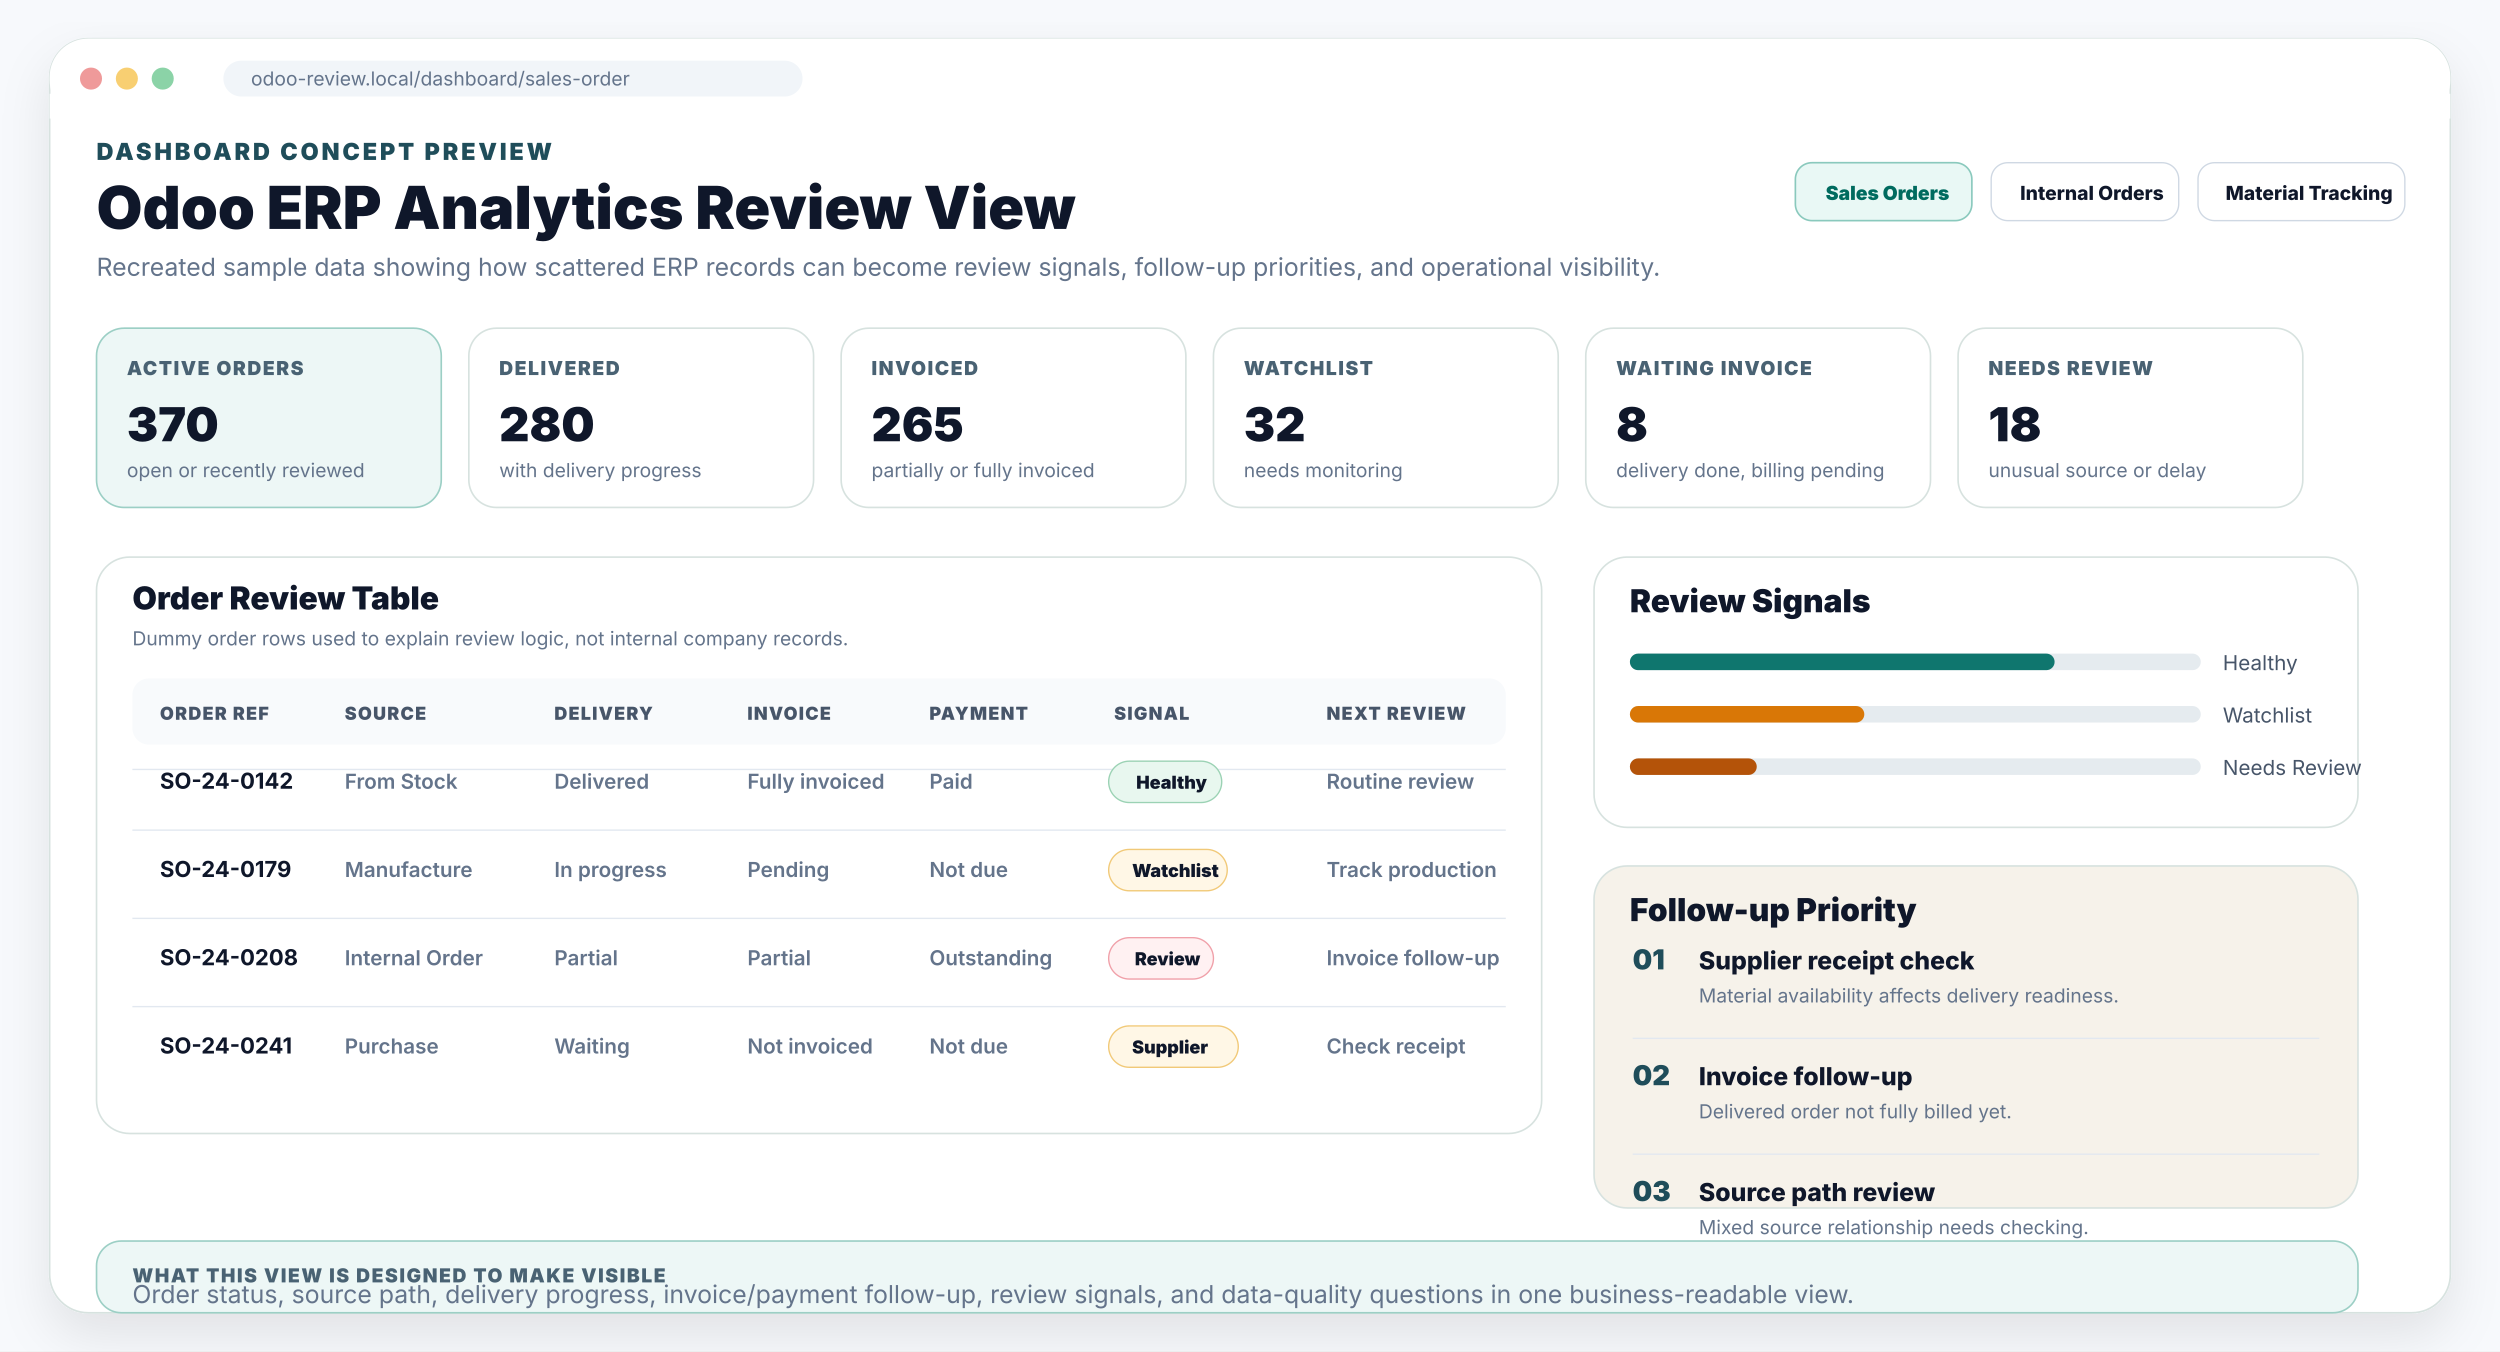
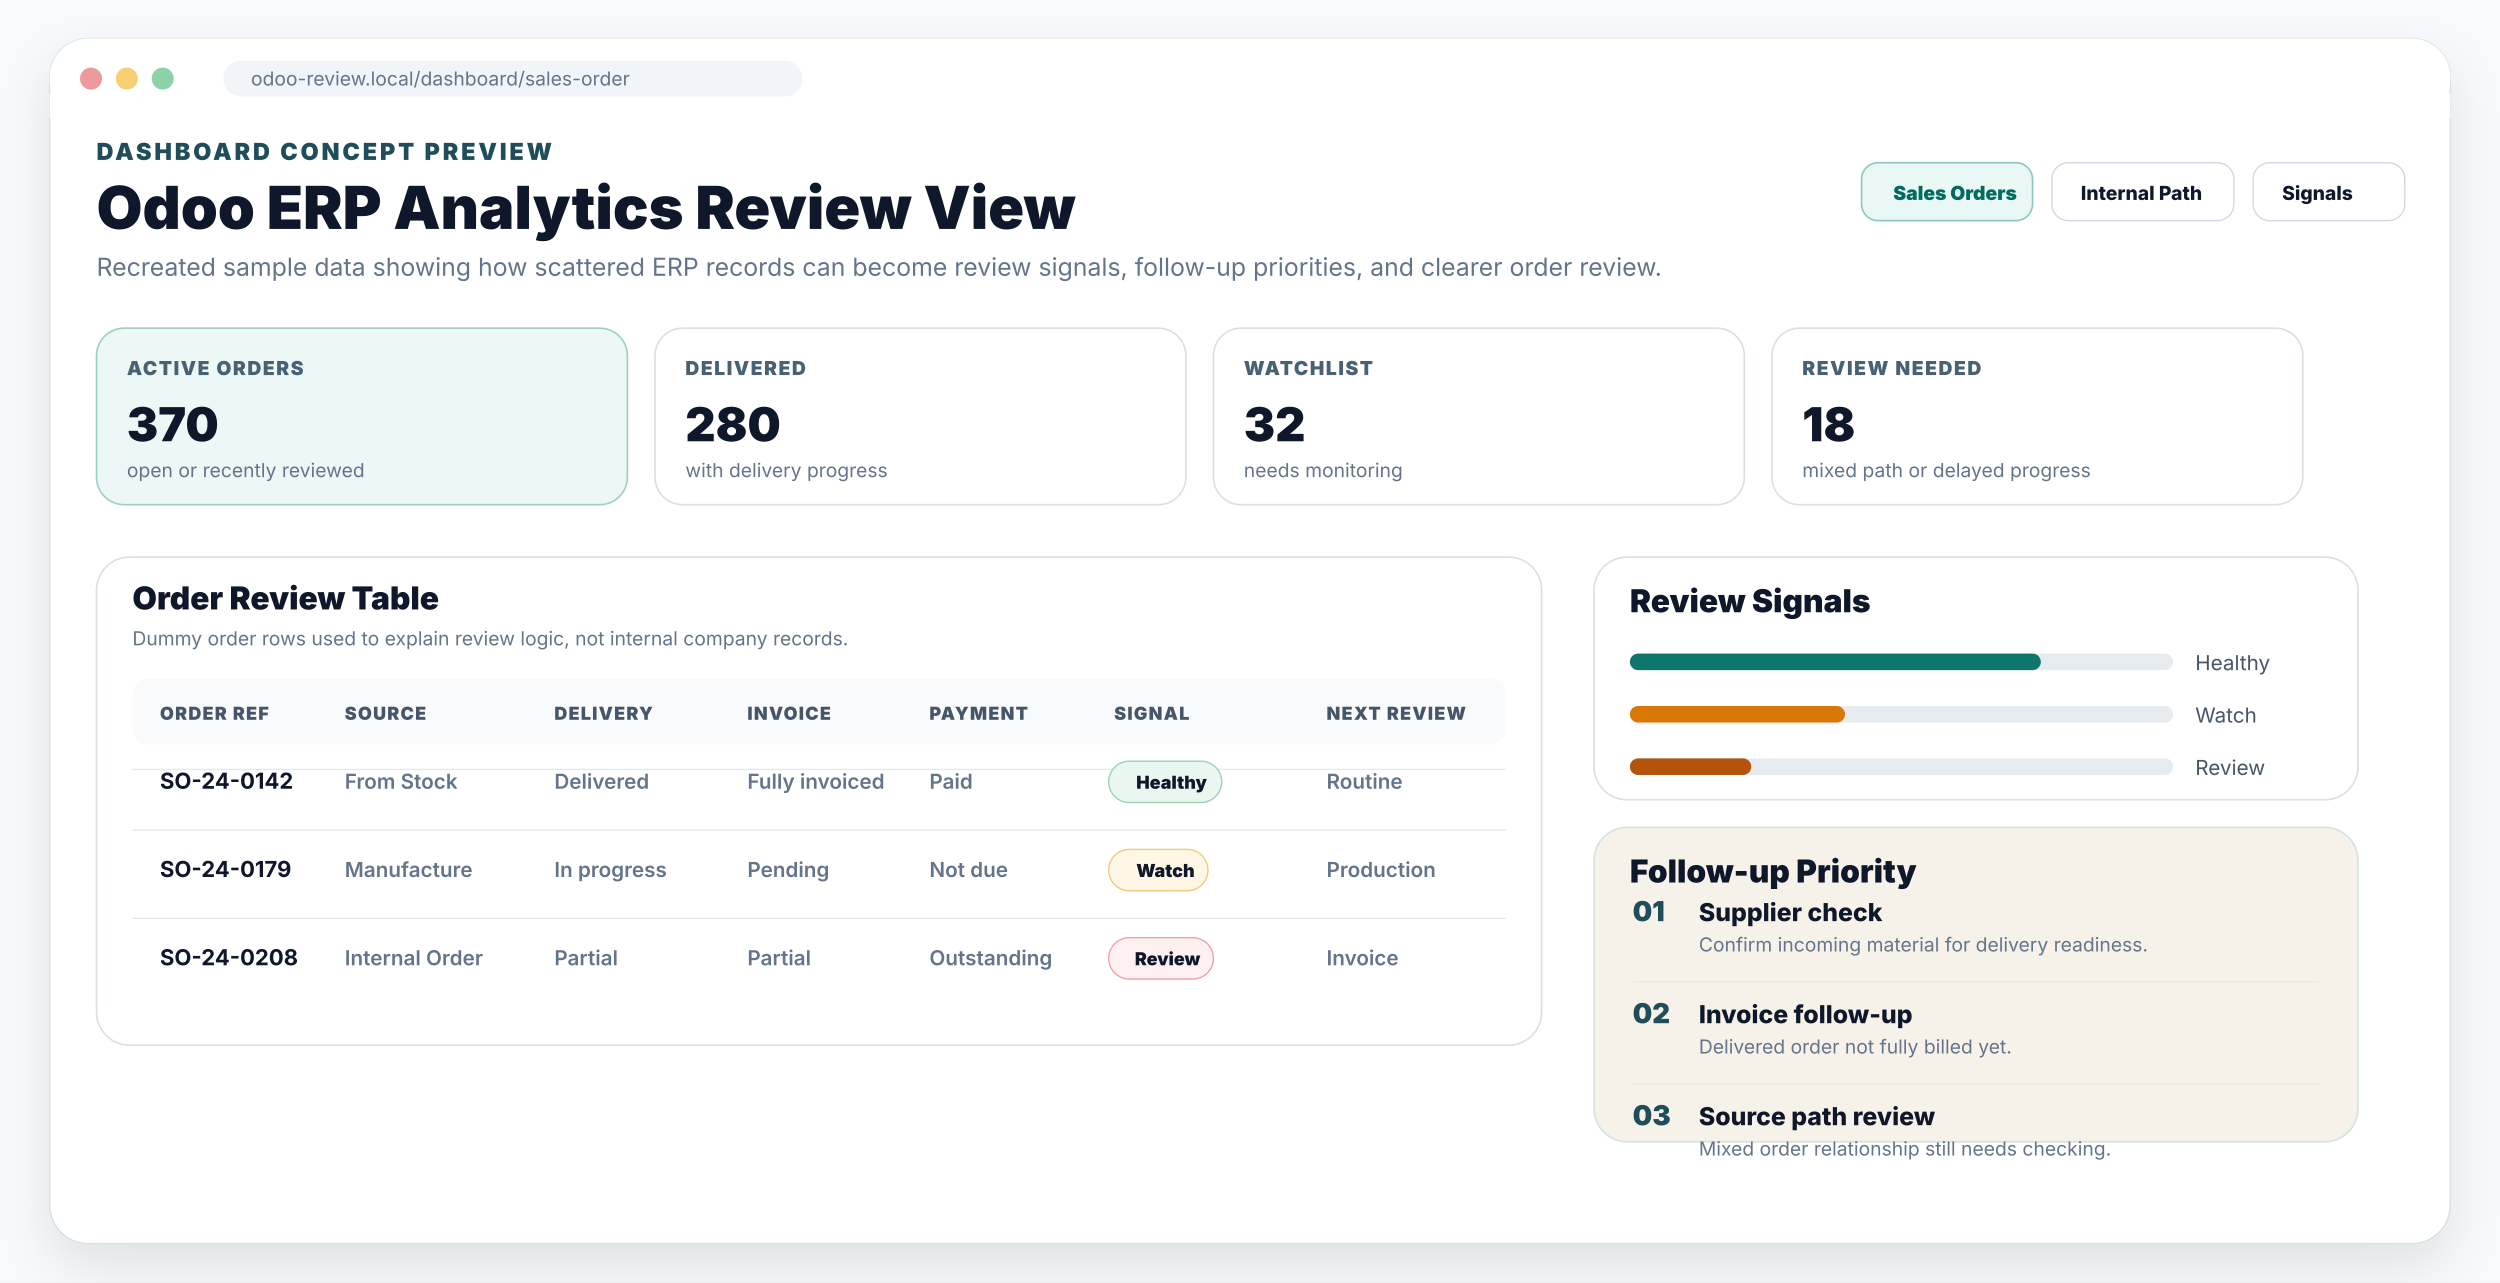
- <svg xmlns="http://www.w3.org/2000/svg" width="1813" height="980" viewBox="0 0 1813 980" role="img" aria-label="Dashboard Concept Preview with recreated sample data for Odoo ERP Analytics">
+ <svg xmlns="http://www.w3.org/2000/svg" width="1813" height="930" viewBox="0 0 1813 930" role="img" aria-label="Dashboard Concept Preview with recreated sample data for Odoo ERP Analytics">
  <defs>
    <style>
      .bg{fill:#f7f9fc}.panel{fill:#fff;stroke:#d7e2df;stroke-width:1.2}.panel-soft{fill:#f6f2ea;stroke:#d7e2df;stroke-width:1.2}.panel-tint{fill:#edf7f6;stroke:#9ccfc5;stroke-width:1.2}.text{font-family:Inter,Arial,sans-serif;fill:#0f172a}.muted{font-family:Inter,Arial,sans-serif;fill:#64748b}.eyebrow{font-family:Inter,Arial,sans-serif;fill:#1f4d5a;font-size:17px;font-weight:850;letter-spacing:.12em}.title{font-family:Inter,Arial,sans-serif;fill:#0f172a;font-size:43px;font-weight:850}.sub{font-family:Inter,Arial,sans-serif;fill:#64748b;font-size:18px}.small{font-family:Inter,Arial,sans-serif;fill:#64748b;font-size:14px}.label{font-family:Inter,Arial,sans-serif;fill:#496273;font-size:14px;font-weight:850;letter-spacing:.08em}.value{font-family:Inter,Arial,sans-serif;fill:#0f172a;font-size:34px;font-weight:850}.h3{font-family:Inter,Arial,sans-serif;fill:#0f172a;font-size:23px;font-weight:850}.h4{font-family:Inter,Arial,sans-serif;fill:#0f172a;font-size:18px;font-weight:800}.chip{fill:#fff;stroke:#cfd8e3;stroke-width:1}.chip-active{fill:#e9f8f5;stroke:#8ac9bd;stroke-width:1.2}.chip-text{font-family:Inter,Arial,sans-serif;fill:#0f172a;font-size:14px;font-weight:760}.chip-active-text{font-family:Inter,Arial,sans-serif;fill:#006b5f;font-size:14px;font-weight:850}.bar-bg{fill:#e5ebef}.bar-green{fill:#0f766e}.bar-amber{fill:#d97706}.bar-red{fill:#b45309}.table-head{fill:#f8fafc}.table-line{stroke:#e2e8f0;stroke-width:1}.th{font-family:Inter,Arial,sans-serif;fill:#475569;font-size:13px;font-weight:850;letter-spacing:.07em}.td{font-family:Inter,Arial,sans-serif;fill:#0f172a;font-size:16px;font-weight:650}.td-muted{font-family:Inter,Arial,sans-serif;fill:#64748b;font-size:15px;font-weight:620}.badge-ok{fill:#e8f7ef;stroke:#9bd2b4}.badge-watch{fill:#fff7e6;stroke:#f1c978}.badge-review{fill:#fff1f2;stroke:#f0a0a9}.badge-text{font-family:Inter,Arial,sans-serif;fill:#0f172a;font-size:13px;font-weight:850}.note{font-family:Inter,Arial,sans-serif;fill:#475569;font-size:15px}.num{font-family:Inter,Arial,sans-serif;fill:#1f4d5a;font-size:20px;font-weight:900}.connector{stroke:#b8c7c3;stroke-width:2;stroke-dasharray:7 8}.browser{fill:#ffffff;stroke:#d7e2df;stroke-width:1.2}.dot-red{fill:#ef9a9a}.dot-yellow{fill:#f8cf72}.dot-green{fill:#8bd3a7}
    </style>
    <filter id="shadow" x="-10%" y="-10%" width="120%" height="130%">
      <feDropShadow dx="0" dy="16" stdDeviation="18" flood-color="#0f172a" flood-opacity="0.09" />
    </filter>
  </defs>
-   <rect class="bg" width="1813" height="980" />
+   <rect class="bg" width="1813" height="930" />
  <g transform="translate(36 28)">
-     <rect class="browser" width="1741" height="924" rx="28" filter="url(#shadow)" />
+     <rect class="browser" width="1741" height="874" rx="28" filter="url(#shadow)" />
    <rect x="0" y="0" width="1741" height="58" rx="28" fill="#ffffff" />
    <rect x="0" y="40" width="1741" height="18" fill="#ffffff" />
    <circle class="dot-red" cx="30" cy="29" r="8" />
    <circle class="dot-yellow" cx="56" cy="29" r="8" />
    <circle class="dot-green" cx="82" cy="29" r="8" />
    <rect x="126" y="16" width="420" height="26" rx="13" fill="#f1f5f9" />
    <text class="small" x="146" y="34">odoo-review.local/dashboard/sales-order</text>
    <g transform="translate(34 88)">
      <text class="eyebrow" x="0" y="0">DASHBOARD CONCEPT PREVIEW</text>
      <text class="title" x="0" y="50">Odoo ERP Analytics Review View</text>
-       <text class="sub" x="0" y="84">Recreated sample data showing how scattered ERP records can become review signals, follow-up priorities, and operational visibility.</text>
-       <rect class="chip-active" x="1232" y="2" width="128" height="42" rx="12" />
-       <text class="chip-active-text" x="1254" y="29">Sales Orders</text>
-       <rect class="chip" x="1374" y="2" width="136" height="42" rx="12" />
-       <text class="chip-text" x="1395" y="29">Internal Orders</text>
-       <rect class="chip" x="1524" y="2" width="150" height="42" rx="12" />
-       <text class="chip-text" x="1544" y="29">Material Tracking</text>
+       <text class="sub" x="0" y="84">Recreated sample data showing how scattered ERP records can become review signals, follow-up priorities, and clearer order review.</text>
+       <rect class="chip-active" x="1280" y="2" width="124" height="42" rx="12" />
+       <text class="chip-active-text" x="1303" y="29">Sales Orders</text>
+       <rect class="chip" x="1418" y="2" width="132" height="42" rx="12" />
+       <text class="chip-text" x="1439" y="29">Internal Path</text>
+       <rect class="chip" x="1564" y="2" width="110" height="42" rx="12" />
+       <text class="chip-text" x="1585" y="29">Signals</text>
    </g>
    <g transform="translate(34 210)">
-       <rect class="panel-tint" width="250" height="130" rx="20" />
+       <rect class="panel-tint" width="385" height="128" rx="20" />
      <text class="label" x="22" y="34">ACTIVE ORDERS</text>
      <text class="value" x="22" y="82">370</text>
      <text class="small" x="22" y="108">open or recently reviewed</text>
-       <g transform="translate(270 0)">
-         <rect class="panel" width="250" height="130" rx="20" />
+       <g transform="translate(405 0)">
+         <rect class="panel" width="385" height="128" rx="20" />
        <text class="label" x="22" y="34">DELIVERED</text>
        <text class="value" x="22" y="82">280</text>
        <text class="small" x="22" y="108">with delivery progress</text>
      </g>
-       <g transform="translate(540 0)">
-         <rect class="panel" width="250" height="130" rx="20" />
-         <text class="label" x="22" y="34">INVOICED</text>
-         <text class="value" x="22" y="82">265</text>
-         <text class="small" x="22" y="108">partially or fully invoiced</text>
-       </g>
      <g transform="translate(810 0)">
-         <rect class="panel" width="250" height="130" rx="20" />
+         <rect class="panel" width="385" height="128" rx="20" />
        <text class="label" x="22" y="34">WATCHLIST</text>
        <text class="value" x="22" y="82">32</text>
        <text class="small" x="22" y="108">needs monitoring</text>
      </g>
-       <g transform="translate(1080 0)">
-         <rect class="panel" width="250" height="130" rx="20" />
-         <text class="label" x="22" y="34">WAITING INVOICE</text>
-         <text class="value" x="22" y="82">8</text>
-         <text class="small" x="22" y="108">delivery done, billing pending</text>
-       </g>
-       <g transform="translate(1350 0)">
-         <rect class="panel" width="250" height="130" rx="20" />
-         <text class="label" x="22" y="34">NEEDS REVIEW</text>
+       <g transform="translate(1215 0)">
+         <rect class="panel" width="385" height="128" rx="20" />
+         <text class="label" x="22" y="34">REVIEW NEEDED</text>
        <text class="value" x="22" y="82">18</text>
-         <text class="small" x="22" y="108">unusual source or delay</text>
+         <text class="small" x="22" y="108">mixed path or delayed progress</text>
      </g>
    </g>
    <g transform="translate(34 376)">
-       <rect class="panel" width="1048" height="418" rx="24" />
+       <rect class="panel" width="1048" height="354" rx="24" />
      <text class="h3" x="26" y="38">Order Review Table</text>
      <text class="small" x="26" y="64">Dummy order rows used to explain review logic, not internal company records.</text>
      <rect class="table-head" x="26" y="88" width="996" height="48" rx="12" />
      <text class="th" x="46" y="118">ORDER REF</text>
      <text class="th" x="180" y="118">SOURCE</text>
      <text class="th" x="332" y="118">DELIVERY</text>
      <text class="th" x="472" y="118">INVOICE</text>
      <text class="th" x="604" y="118">PAYMENT</text>
      <text class="th" x="738" y="118">SIGNAL</text>
      <text class="th" x="892" y="118">NEXT REVIEW</text>
      <line class="table-line" x1="26" y1="154" x2="1022" y2="154" />
      <g transform="translate(0 168)">
        <text class="td" x="46" y="0">SO-24-0142</text>
        <text class="td-muted" x="180" y="0">From Stock</text>
        <text class="td-muted" x="332" y="0">Delivered</text>
        <text class="td-muted" x="472" y="0">Fully invoiced</text>
        <text class="td-muted" x="604" y="0">Paid</text>
        <rect class="badge-ok" x="734" y="-20" width="82" height="30" rx="15" />
        <text class="badge-text" x="754" y="0">Healthy</text>
-         <text class="td-muted" x="892" y="0">Routine review</text>
+         <text class="td-muted" x="892" y="0">Routine</text>
      </g>
      <line class="table-line" x1="26" y1="198" x2="1022" y2="198" />
      <g transform="translate(0 232)">
        <text class="td" x="46" y="0">SO-24-0179</text>
        <text class="td-muted" x="180" y="0">Manufacture</text>
        <text class="td-muted" x="332" y="0">In progress</text>
        <text class="td-muted" x="472" y="0">Pending</text>
        <text class="td-muted" x="604" y="0">Not due</text>
-         <rect class="badge-watch" x="734" y="-20" width="86" height="30" rx="15" />
-         <text class="badge-text" x="751" y="0">Watchlist</text>
-         <text class="td-muted" x="892" y="0">Track production</text>
+         <rect class="badge-watch" x="734" y="-20" width="72" height="30" rx="15" />
+         <text class="badge-text" x="754" y="0">Watch</text>
+         <text class="td-muted" x="892" y="0">Production</text>
      </g>
      <line class="table-line" x1="26" y1="262" x2="1022" y2="262" />
      <g transform="translate(0 296)">
        <text class="td" x="46" y="0">SO-24-0208</text>
        <text class="td-muted" x="180" y="0">Internal Order</text>
        <text class="td-muted" x="332" y="0">Partial</text>
        <text class="td-muted" x="472" y="0">Partial</text>
        <text class="td-muted" x="604" y="0">Outstanding</text>
        <rect class="badge-review" x="734" y="-20" width="76" height="30" rx="15" />
        <text class="badge-text" x="753" y="0">Review</text>
-         <text class="td-muted" x="892" y="0">Invoice follow-up</text>
-       </g>
-       <line class="table-line" x1="26" y1="326" x2="1022" y2="326" />
-       <g transform="translate(0 360)">
-         <text class="td" x="46" y="0">SO-24-0241</text>
-         <text class="td-muted" x="180" y="0">Purchase</text>
-         <text class="td-muted" x="332" y="0">Waiting</text>
-         <text class="td-muted" x="472" y="0">Not invoiced</text>
-         <text class="td-muted" x="604" y="0">Not due</text>
-         <rect class="badge-watch" x="734" y="-20" width="94" height="30" rx="15" />
-         <text class="badge-text" x="751" y="0">Supplier</text>
-         <text class="td-muted" x="892" y="0">Check receipt</text>
+         <text class="td-muted" x="892" y="0">Invoice</text>
      </g>
    </g>
    <g transform="translate(1120 376)">
-       <rect class="panel" width="554" height="196" rx="24" />
+       <rect class="panel" width="554" height="176" rx="24" />
      <text class="h3" x="26" y="40">Review Signals</text>
      <g transform="translate(26 70)">
-         <rect class="bar-bg" x="0" y="0" width="414" height="12" rx="6" />
-         <rect class="bar-green" x="0" y="0" width="308" height="12" rx="6" />
-         <text class="note" x="430" y="12">Healthy</text>
-         <rect class="bar-bg" x="0" y="38" width="414" height="12" rx="6" />
-         <rect class="bar-amber" x="0" y="38" width="170" height="12" rx="6" />
-         <text class="note" x="430" y="50">Watchlist</text>
-         <rect class="bar-bg" x="0" y="76" width="414" height="12" rx="6" />
-         <rect class="bar-red" x="0" y="76" width="92" height="12" rx="6" />
-         <text class="note" x="430" y="88">Needs Review</text>
+         <rect class="bar-bg" x="0" y="0" width="394" height="12" rx="6" />
+         <rect class="bar-green" x="0" y="0" width="298" height="12" rx="6" />
+         <text class="note" x="410" y="12">Healthy</text>
+         <rect class="bar-bg" x="0" y="38" width="394" height="12" rx="6" />
+         <rect class="bar-amber" x="0" y="38" width="156" height="12" rx="6" />
+         <text class="note" x="410" y="50">Watch</text>
+         <rect class="bar-bg" x="0" y="76" width="394" height="12" rx="6" />
+         <rect class="bar-red" x="0" y="76" width="88" height="12" rx="6" />
+         <text class="note" x="410" y="88">Review</text>
      </g>
-       <g transform="translate(0 224)">
-         <rect class="panel-soft" width="554" height="248" rx="24" />
+       <g transform="translate(0 196)">
+         <rect class="panel-soft" width="554" height="228" rx="24" />
        <text class="h3" x="26" y="40">Follow-up Priority</text>
-         <g transform="translate(28 75)">
+         <g transform="translate(28 68)">
          <text class="num" x="0" y="0">01</text>
-           <text class="h4" x="48" y="0">Supplier receipt check</text>
-           <text class="small" x="48" y="24">Material availability affects delivery readiness.</text>
-           <line class="table-line" x1="0" y1="50" x2="498" y2="50" />
-           <text class="num" x="0" y="84">02</text>
-           <text class="h4" x="48" y="84">Invoice follow-up</text>
-           <text class="small" x="48" y="108">Delivered order not fully billed yet.</text>
-           <line class="table-line" x1="0" y1="134" x2="498" y2="134" />
-           <text class="num" x="0" y="168">03</text>
-           <text class="h4" x="48" y="168">Source path review</text>
-           <text class="small" x="48" y="192">Mixed source relationship needs checking.</text>
+           <text class="h4" x="48" y="0">Supplier check</text>
+           <text class="small" x="48" y="22">Confirm incoming material for delivery readiness.</text>
+           <line class="table-line" x1="0" y1="44" x2="498" y2="44" />
+           <text class="num" x="0" y="74">02</text>
+           <text class="h4" x="48" y="74">Invoice follow-up</text>
+           <text class="small" x="48" y="96">Delivered order not fully billed yet.</text>
+           <line class="table-line" x1="0" y1="118" x2="498" y2="118" />
+           <text class="num" x="0" y="148">03</text>
+           <text class="h4" x="48" y="148">Source path review</text>
+           <text class="small" x="48" y="170">Mixed order relationship still needs checking.</text>
        </g>
      </g>
    </g>
-     <g transform="translate(34 872)">
-       <rect class="panel-tint" width="1640" height="52" rx="18" />
-       <text class="label" x="26" y="30">WHAT THIS VIEW IS DESIGNED TO MAKE VISIBLE</text>
-       <text class="sub" x="26" y="45">Order status, source path, delivery progress, invoice/payment follow-up, review signals, and data-quality questions in one business-readable view.</text>
-     </g>
  </g>
</svg>
